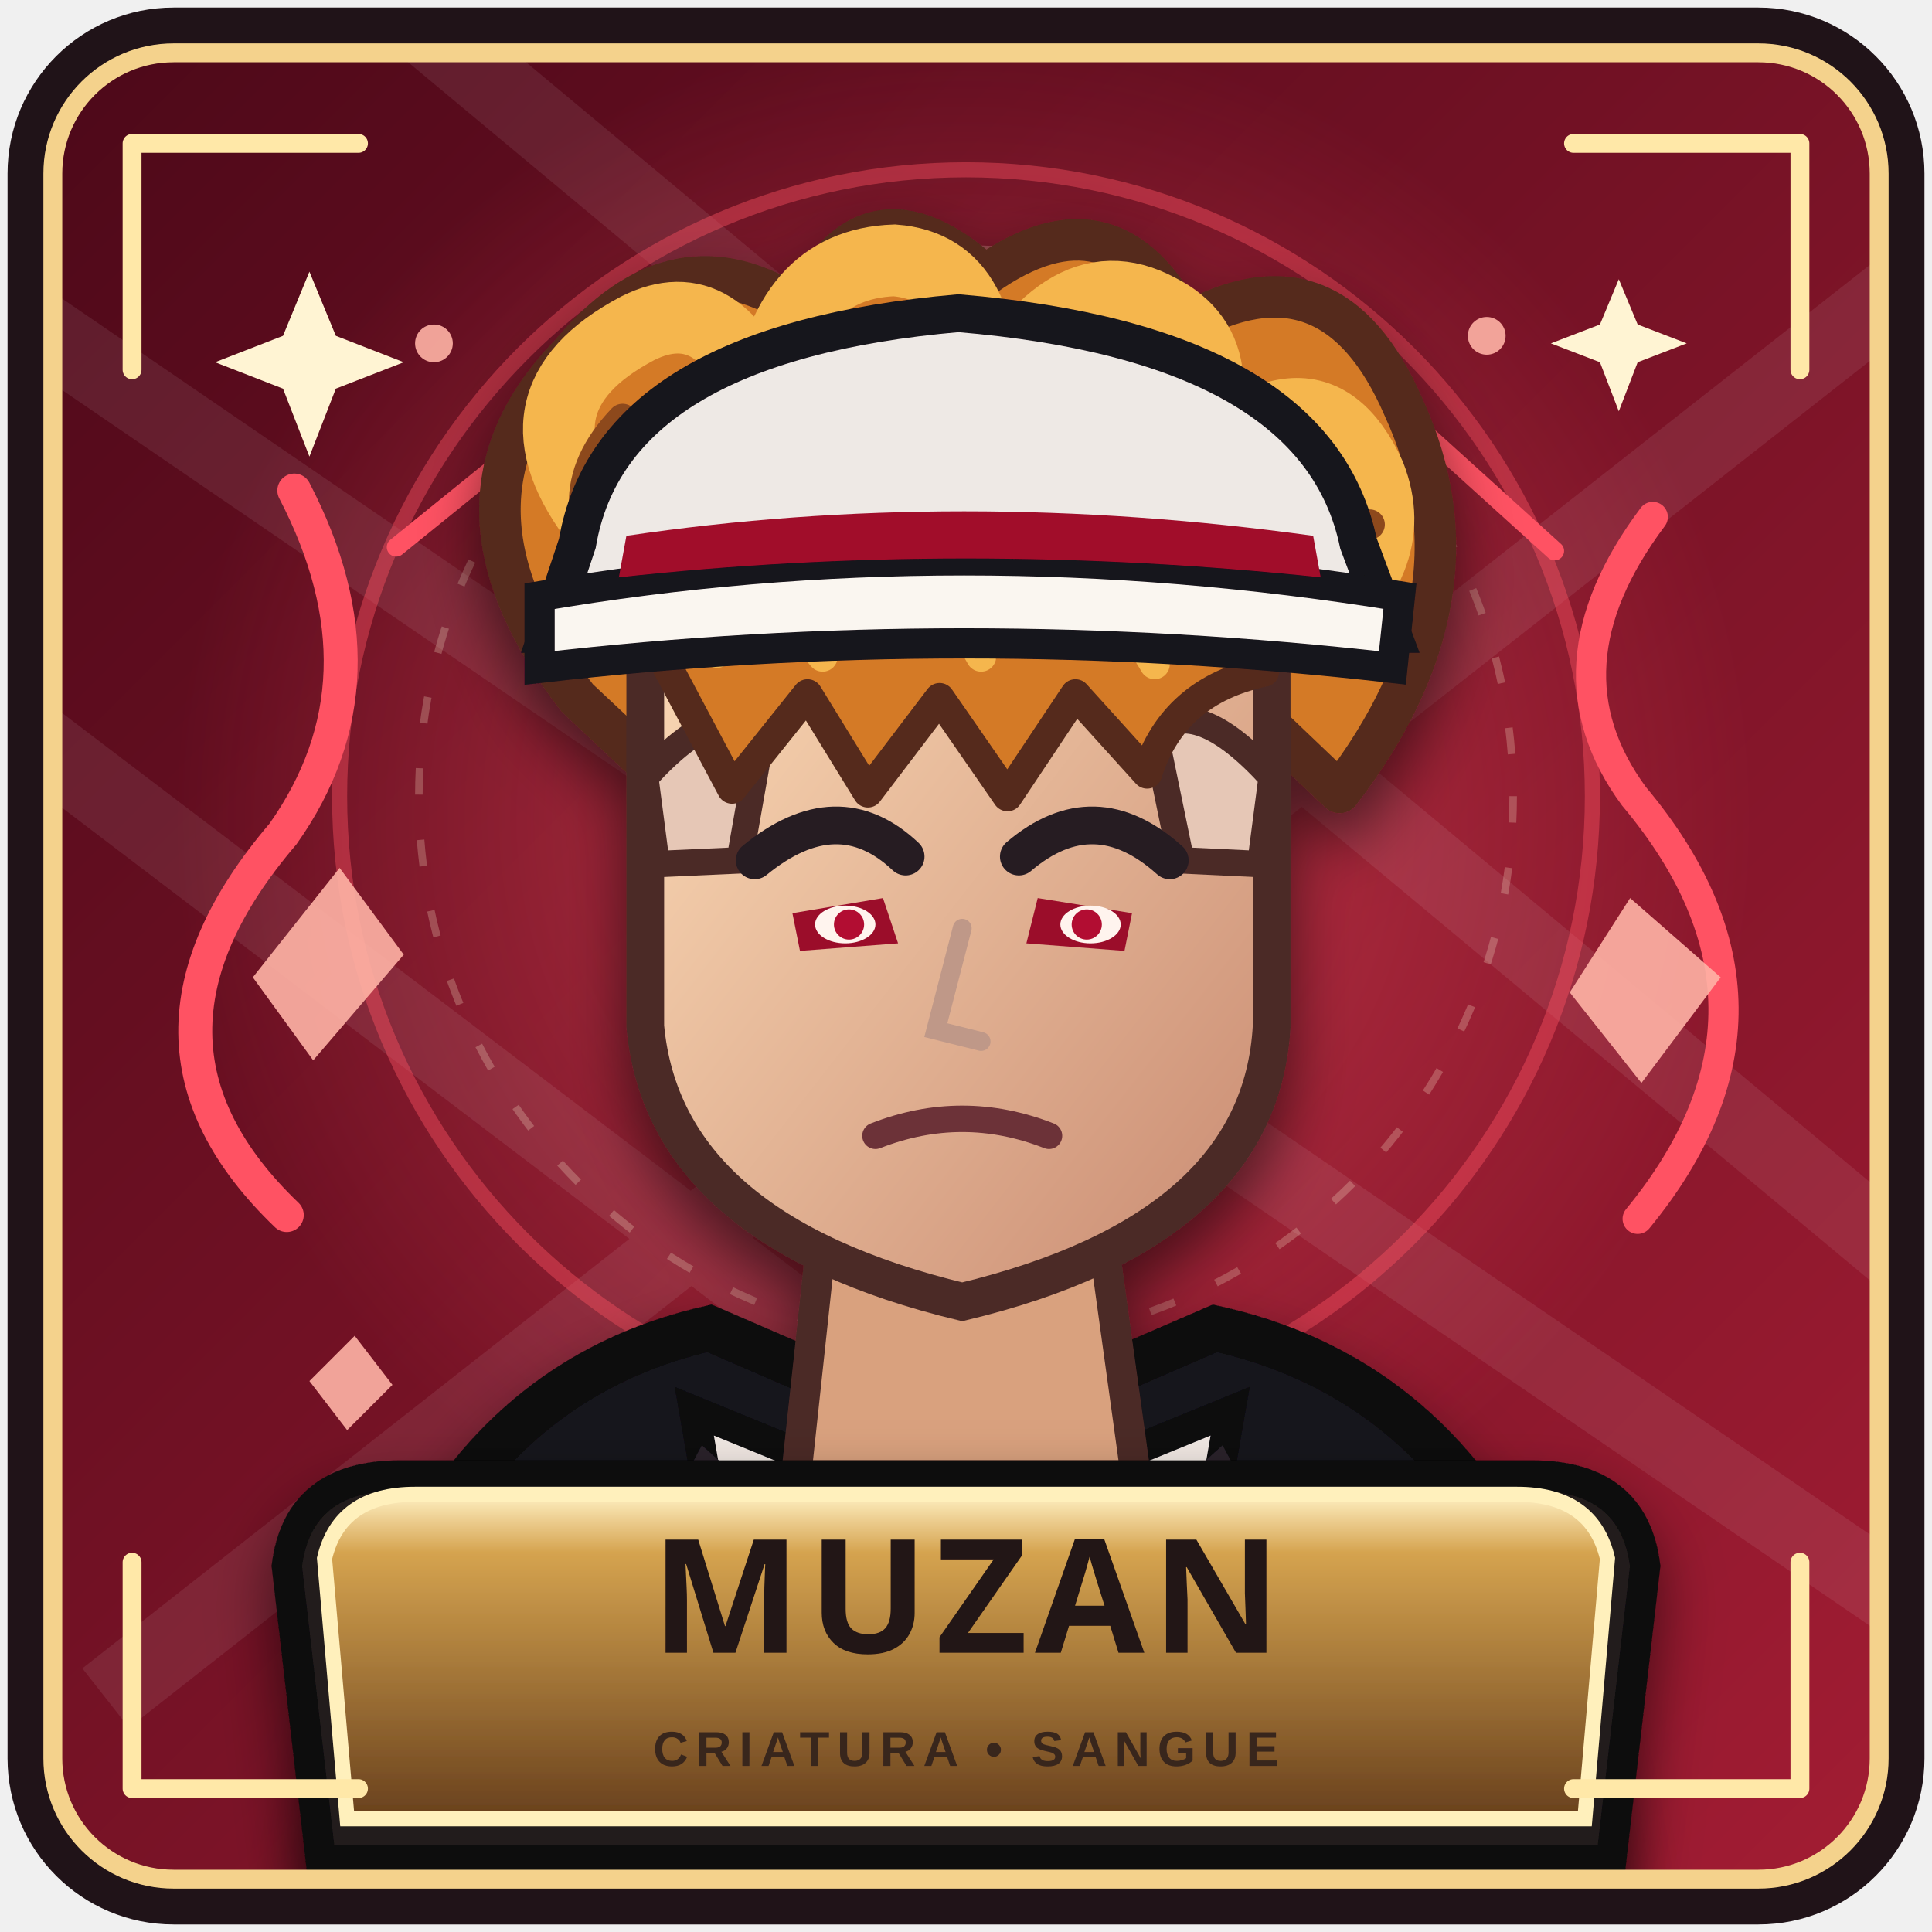
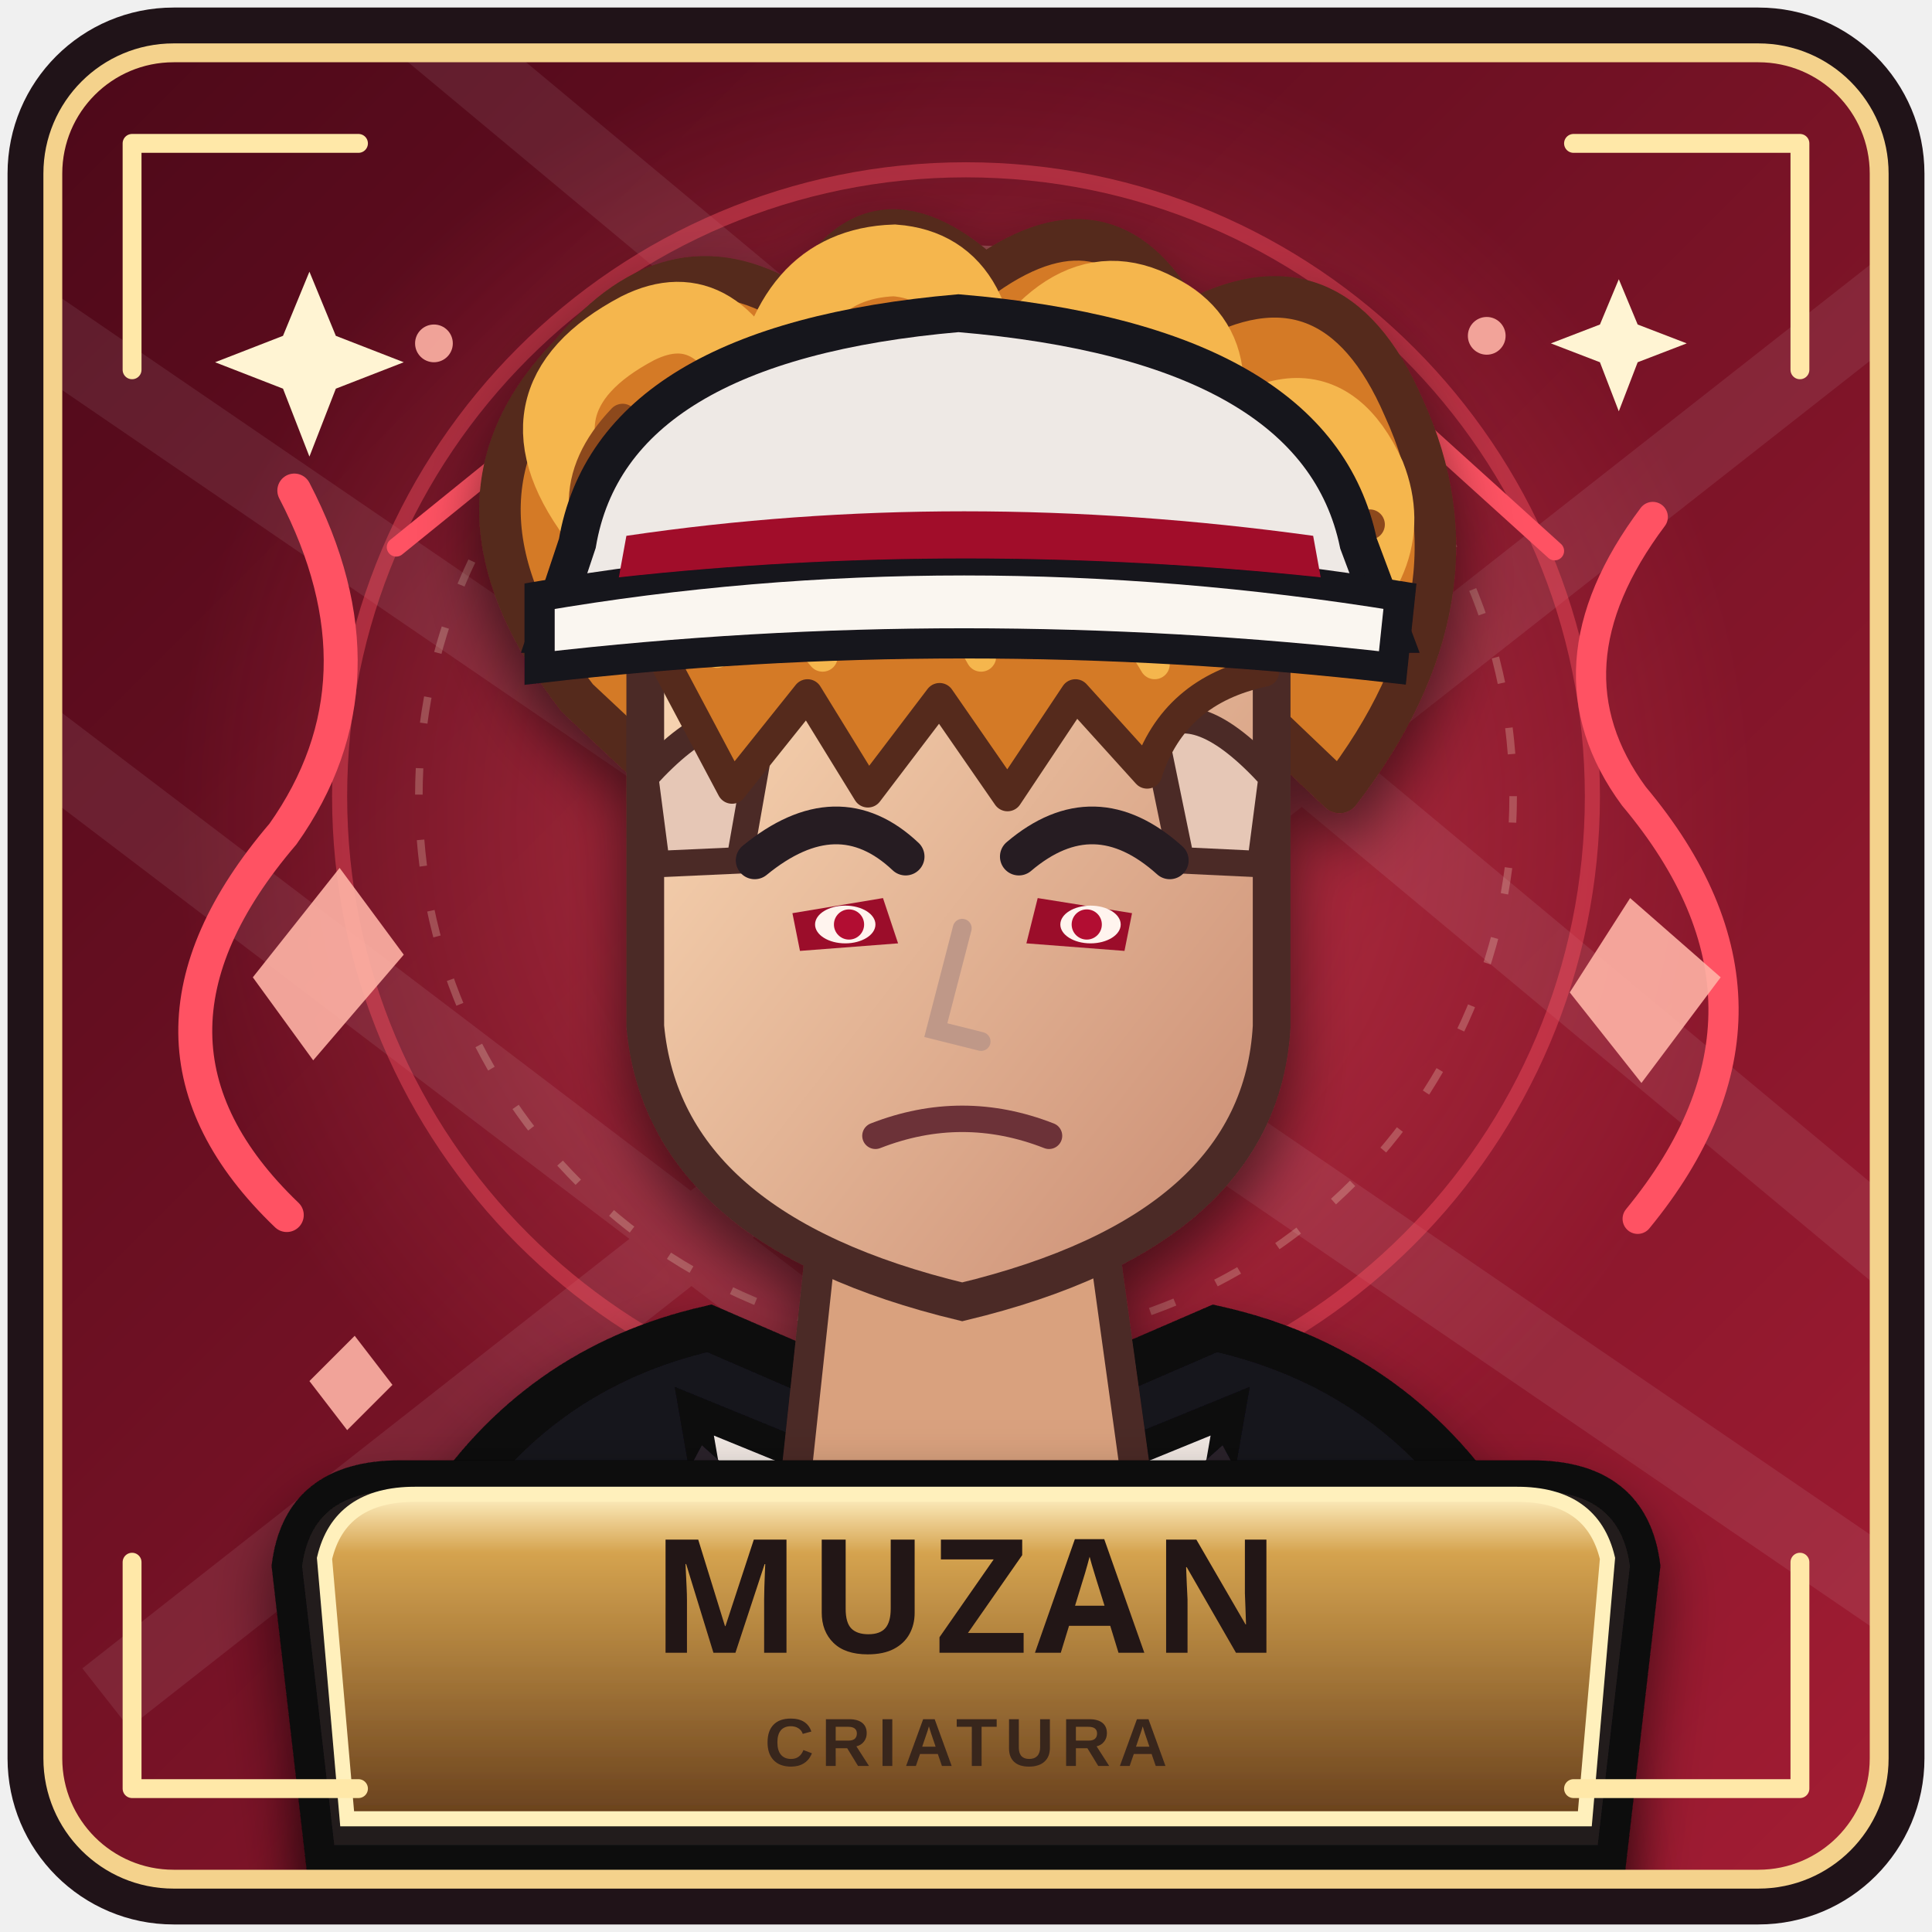
<svg xmlns="http://www.w3.org/2000/svg" width="512" height="512" viewBox="0 0 512 512" role="img" aria-labelledby="title desc">
  <defs>
    <linearGradient id="bg" x1="0" y1="0" x2="1" y2="1">
      <stop stop-color="#4a0818" />
      <stop offset="1" stop-color="#a51d34" />
    </linearGradient>
    <radialGradient id="halo">
      <stop stop-color="#ff5263" stop-opacity=".55" />
      <stop offset="1" stop-color="#ff5263" stop-opacity="0" />
    </radialGradient>
    <linearGradient id="plaque" x1="0" y1="0" x2="0" y2="1">
      <stop stop-color="#fff0c3" />
      <stop offset=".18" stop-color="#d5a34f" />
      <stop offset="1" stop-color="#68401d" />
    </linearGradient>
    <linearGradient id="skin" x1="0" y1="0" x2="1" y2="1">
      <stop stop-color="#ffe0bb" />
      <stop offset="1" stop-color="#c88970" />
    </linearGradient>
    <pattern id="check" width="40" height="40" patternUnits="userSpaceOnUse">
      <rect width="40" height="40" fill="#d7eee0" />
      <rect width="20" height="20" fill="#174e49" />
      <rect x="20" y="20" width="20" height="20" fill="#174e49" />
    </pattern>
    <filter id="shadow" x="-30%" y="-30%" width="160%" height="170%">
      <feGaussianBlur in="SourceAlpha" stdDeviation="8" />
      <feOffset dy="8" />
      <feComponentTransfer>
        <feFuncA type="linear" slope=".55" />
      </feComponentTransfer>
      <feMerge>
        <feMergeNode />
        <feMergeNode in="SourceGraphic" />
      </feMerge>
    </filter>
    <clipPath id="clip">
      <rect x="15" y="15" width="482" height="482" rx="32" />
    </clipPath>
  </defs>
  <g clip-path="url(#clip)">
    <rect width="512" height="512" fill="url(#bg)" />
    <circle cx="256" cy="217" r="210" fill="url(#halo)" />
    <path d="M0 80 L512 430 M-25 170 L425 512 M80 -20 L512 340 M512 70 L28 450" stroke="#fff" stroke-opacity=".08" stroke-width="20" />
    <circle cx="256" cy="211" r="166" fill="none" stroke="#ff5263" stroke-width="4" stroke-opacity=".42" />
    <circle cx="256" cy="211" r="145" fill="none" stroke="#fff2d0" stroke-width="2" stroke-opacity=".24" stroke-dasharray="7 12" />
    <g fill="none" stroke="#ff5263" stroke-linecap="round">
      <path d="M76 322 Q28 276 75 221 Q104 180 78 130" stroke-width="9" />
      <path d="M434 323 Q480 267 433 211 Q408 177 438 137" stroke-width="8" />
      <path d="M105 145 L147 111 L179 121" stroke-width="5" />
      <path d="M412 146 L370 108 L341 121" stroke-width="5" />
    </g>
    <g fill="#ffb2a5" opacity=".9">
      <path d="M67 259 l23 -29 17 23 -24 28Z" />
      <path d="M432 238 l24 21 -21 28 -19 -24Z" />
      <circle cx="115" cy="91" r="5" />
      <circle cx="394" cy="89" r="5" />
      <path d="M82 366 l12 -12 10 13 -12 12Z" />
    </g>
    <g filter="url(#shadow)">
      <path d="M86 512 Q96 373 188 352 L255 381 L322 352 Q416 373 426 512Z" fill="#15131a" stroke="#07070a" stroke-width="12" />
      <path d="M184 374 L255 403 L326 374 L302 512 L208 512Z" fill="#f1e8e3" stroke="#09090e" stroke-width="8" />
      <path d="M241 408 L255 428 L270 408 L279 512 L232 512Z" fill="#a80f2c" />
      <path d="M186 383 L215 409 L195 512 L117 512Z" fill="#29212a" />
      <path d="M324 383 L295 409 L315 512 L393 512Z" fill="#29212a" />
      <path d="M218 326 L292 326 L301 391 L211 391Z" fill="#d9a17e" stroke="#4b2b27" stroke-width="8" />
      <path d="M153 185 Q113 133 151 94 Q179 60 212 82 Q230 45 261 73 Q295 49 314 86 Q353 64 372 108 Q395 158 355 210 L333 189 L306 216 L274 188 L245 217 L215 187 L185 215Z" fill="#d47a28" stroke="#542b1d" stroke-width="11" stroke-linejoin="round" />
      <path d="M159 139 Q133 106 169 87 Q191 76 203 108 Q208 70 237 69 Q263 71 260 112 Q281 68 307 82 Q331 94 311 131 Q347 91 363 126 Q372 149 346 168" fill="none" stroke="#f5b64d" stroke-width="19" stroke-linecap="round" />
      <path d="M166 158 Q144 133 165 111 M195 150 Q180 119 202 96 M230 145 Q220 112 241 89 M270 145 Q260 111 283 97 M311 151 Q307 122 331 112 M345 164 Q352 143 363 139" fill="none" stroke="#8d481f" stroke-width="8" stroke-linecap="round" />
      <path d="M171 151 Q254 113 337 151 L337 272 Q334 326 255 345 Q176 326 171 272Z" fill="url(#skin)" stroke="#4b2b27" stroke-width="10" />
      <path d="M171 206 Q191 184 202 194 L196 228 L174 229Z M337 206 Q317 184 306 194 L313 228 L334 229Z" fill="#e6c7b6" stroke="#4b2b27" stroke-width="7" />
      <path d="M177 177 Q195 151 218 166 Q231 143 251 164 Q269 139 290 164 Q314 148 335 178 Q311 183 304 205 L285 184 L267 211 L249 185 L230 210 L214 184 L194 209Z" fill="#d47a28" stroke="#542b1d" stroke-width="8" stroke-linejoin="round" />
      <path d="M190 173 Q205 158 218 174 M234 169 Q249 154 260 174 M278 170 Q294 155 306 176" fill="none" stroke="#f5b64d" stroke-width="8" stroke-linecap="round" />
      <path d="M200 228 Q222 210 240 227" fill="none" stroke="#261b24" stroke-width="10" stroke-linecap="round" />
      <path d="M270 227 Q290 210 310 228" fill="none" stroke="#261b24" stroke-width="10" stroke-linecap="round" />
      <path d="M210 242 L234 238 L238 250 L212 252Z M275 238 L300 242 L298 252 L272 250Z" fill="#9b0e2c" />
      <ellipse cx="224" cy="245" rx="8" ry="5" fill="#fff4ee" />
      <ellipse cx="289" cy="245" rx="8" ry="5" fill="#fff4ee" />
      <circle cx="225" cy="245" r="4" fill="#b20f31" />
      <circle cx="288" cy="245" r="4" fill="#b20f31" />
      <path d="M255 246 L248 273 L260 276" fill="none" stroke="#bf9888" stroke-width="5" stroke-linecap="round" />
      <path d="M232 301 Q255 292 278 301" fill="none" stroke="#6c3038" stroke-width="7" stroke-linecap="round" />
      <path d="M153 144 Q162 91 254 83 Q349 91 360 144 L369 168 L145 168Z" fill="#eee9e5" stroke="#17121a" stroke-width="10" />
      <path d="M143 158 Q254 139 371 158 L369 177 Q255 164 143 177Z" fill="#faf6f0" stroke="#17121a" stroke-width="8" />
      <path d="M166 142 Q254 129 348 142 L350 153 Q255 143 164 153Z" fill="#a10d2c" />
    </g>
    <g fill="#fff4d3">
      <path d="M82 72 l7 17 18 7 -18 7 -7 18 -7 -18 -18 -7 18 -7Z" />
      <path d="M429 74 l5 12 13 5 -13 5 -5 13 -5 -13 -13 -5 13 -5Z" />
    </g>
    <g transform="translate(256 425)" filter="url(#shadow)">
      <path d="M-180 -10 Q-177 -34 -150 -34 H150 Q177 -34 180 -10 L171 68 H-171Z" fill="#211b1a" stroke="#09090d" stroke-width="8" />
      <path d="M-170 -12 Q-166 -29 -146 -29 H146 Q166 -29 170 -12 L164 57 H-164Z" fill="url(#plaque)" stroke="#fff0bc" stroke-width="4" />
      <text x="0" y="13" text-anchor="middle" fill="#241414" font-family="Arial Black, Impact, sans-serif" font-size="42" font-weight="900" letter-spacing="2">MUZAN</text>
-       <text x="0" y="43" text-anchor="middle" fill="#39251e" font-family="Arial, sans-serif" font-size="13" font-weight="800" letter-spacing="2">CRIATURA • SANGUE</text>
+       <text x="0" y="43" text-anchor="middle" fill="#39251e" font-family="Arial, sans-serif" font-size="18" font-weight="900" letter-spacing="2">CRIATURA</text>
    </g>
    <path d="M35 38 H95 M35 38 V98 M477 38 H417 M477 38 V98 M35 474 H95 M35 474 V414 M477 474 H417 M477 474 V414" fill="none" stroke="#ffe8a8" stroke-width="5" stroke-linecap="round" />
  </g>
  <rect x="8" y="8" width="496" height="496" rx="38" fill="none" stroke="#201318" stroke-width="12" />
  <rect x="14" y="14" width="484" height="484" rx="32" fill="none" stroke="#f4d28c" stroke-width="5" />
</svg>
